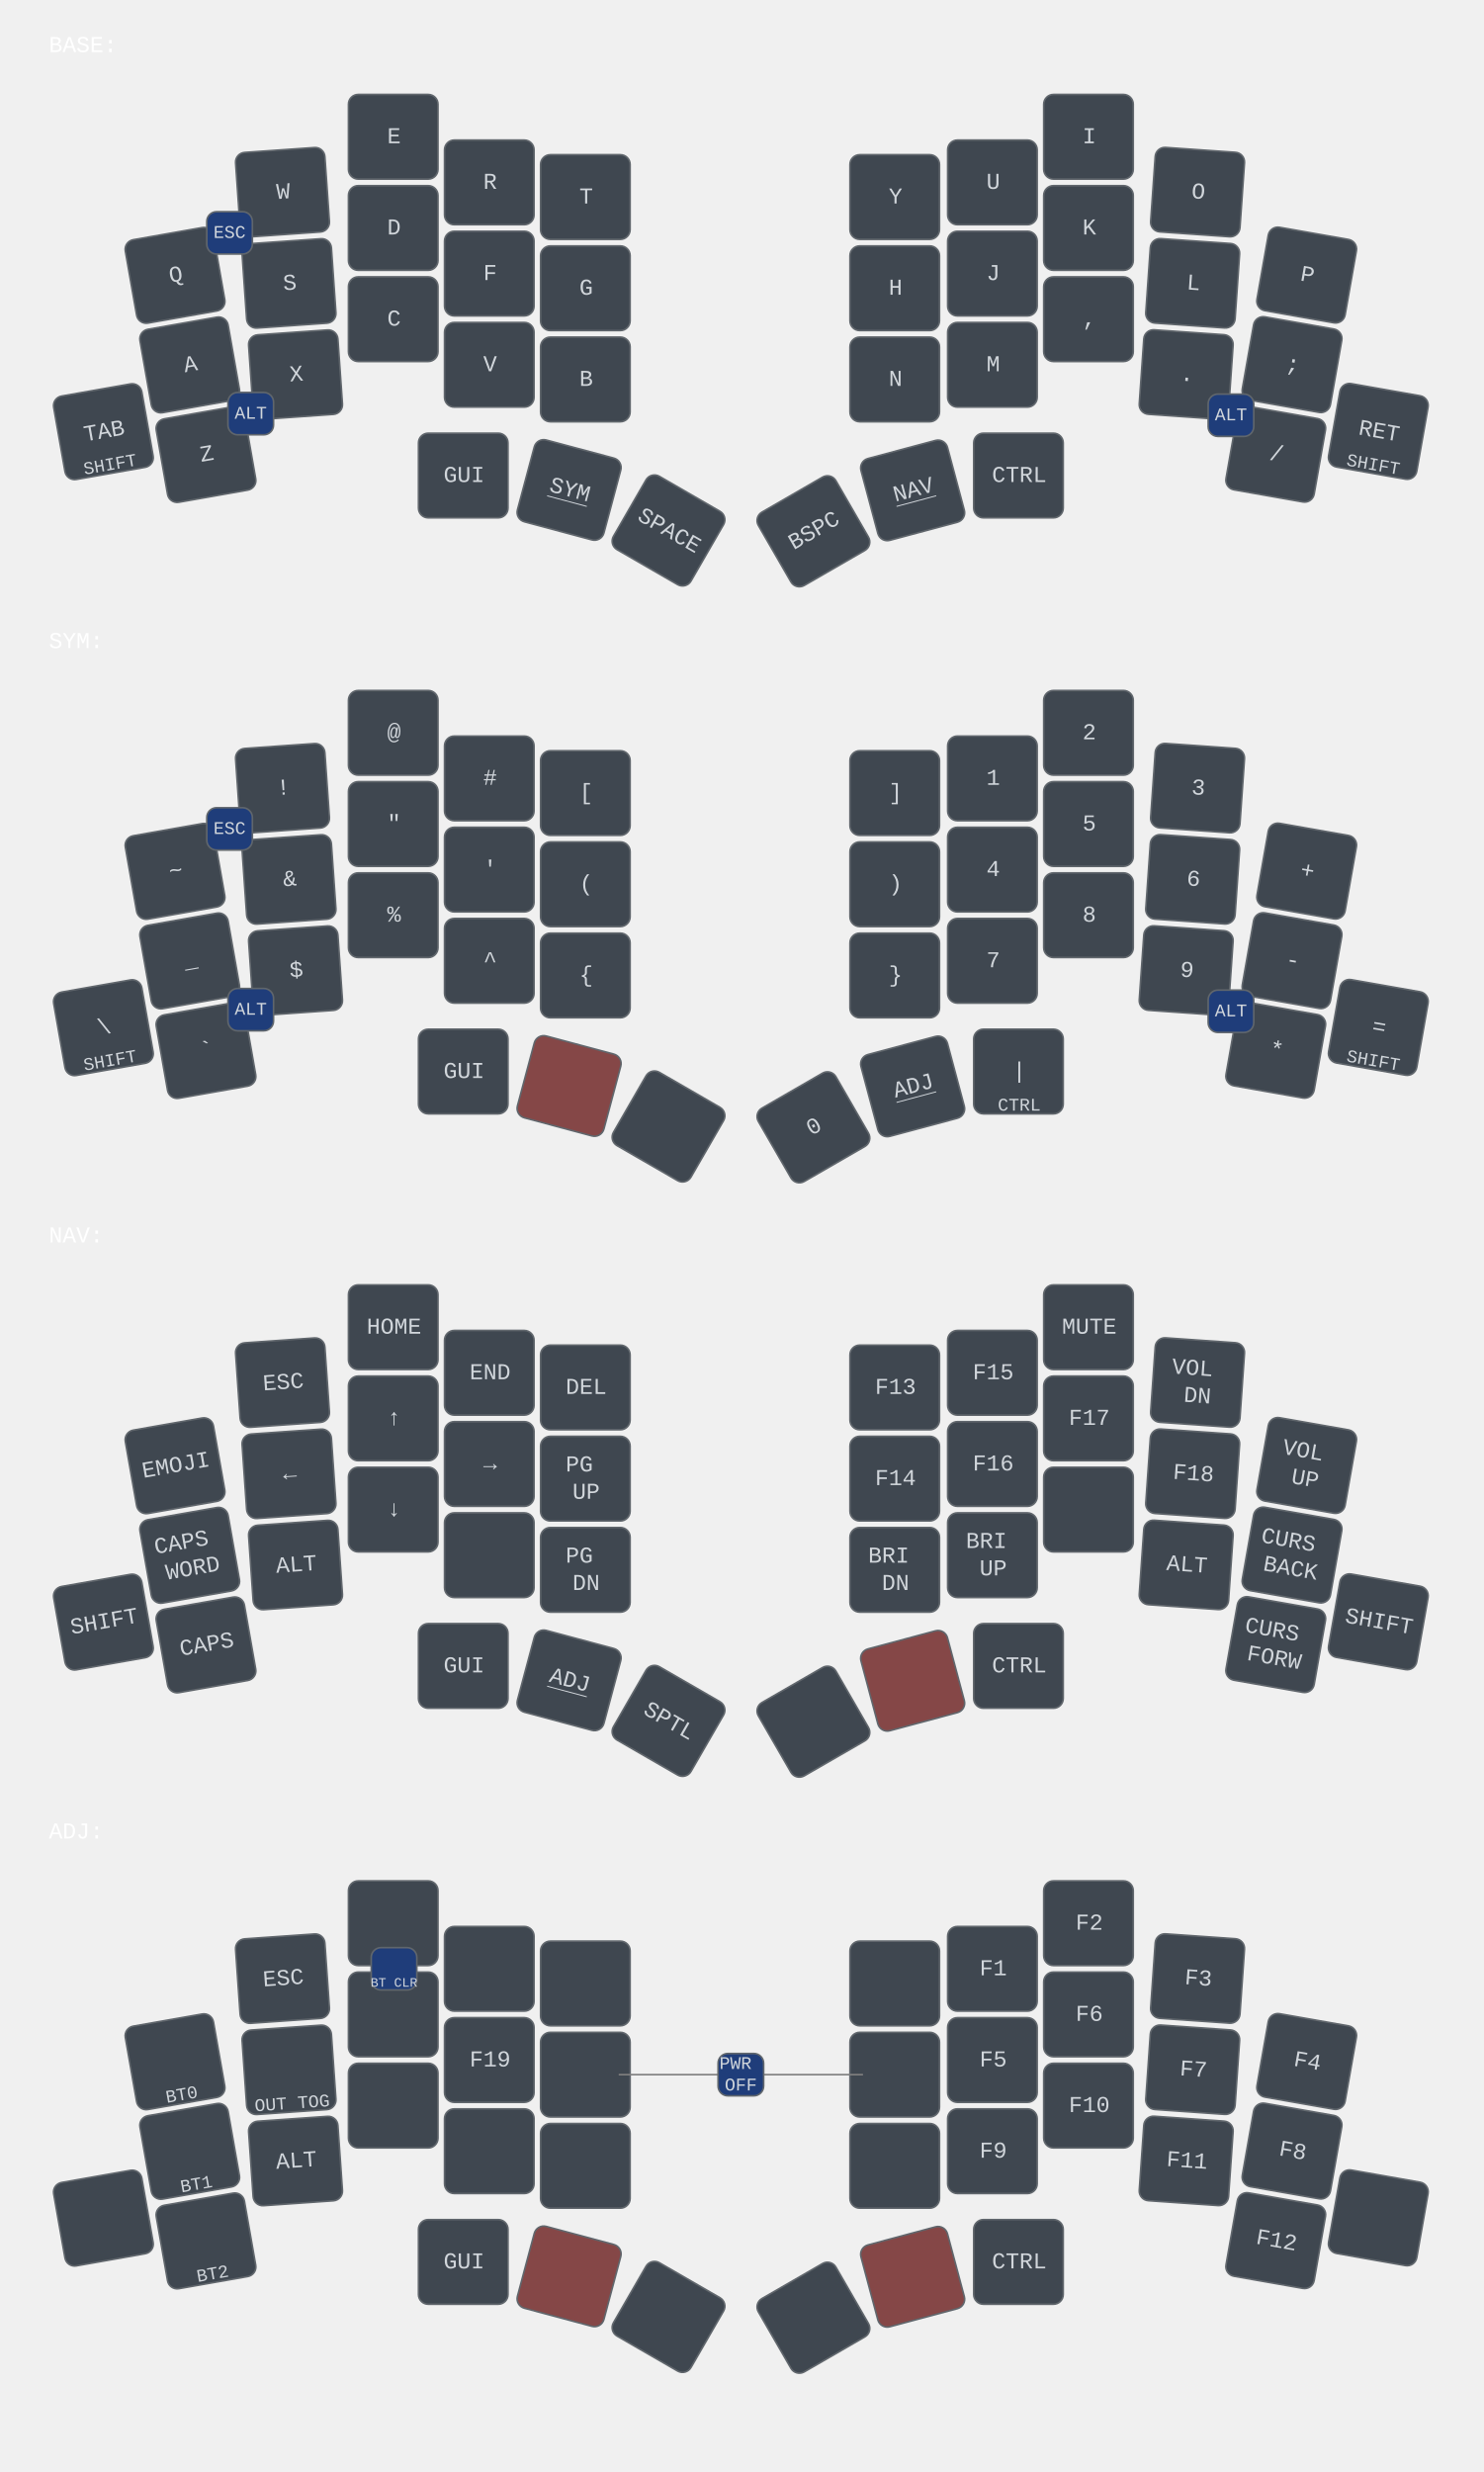
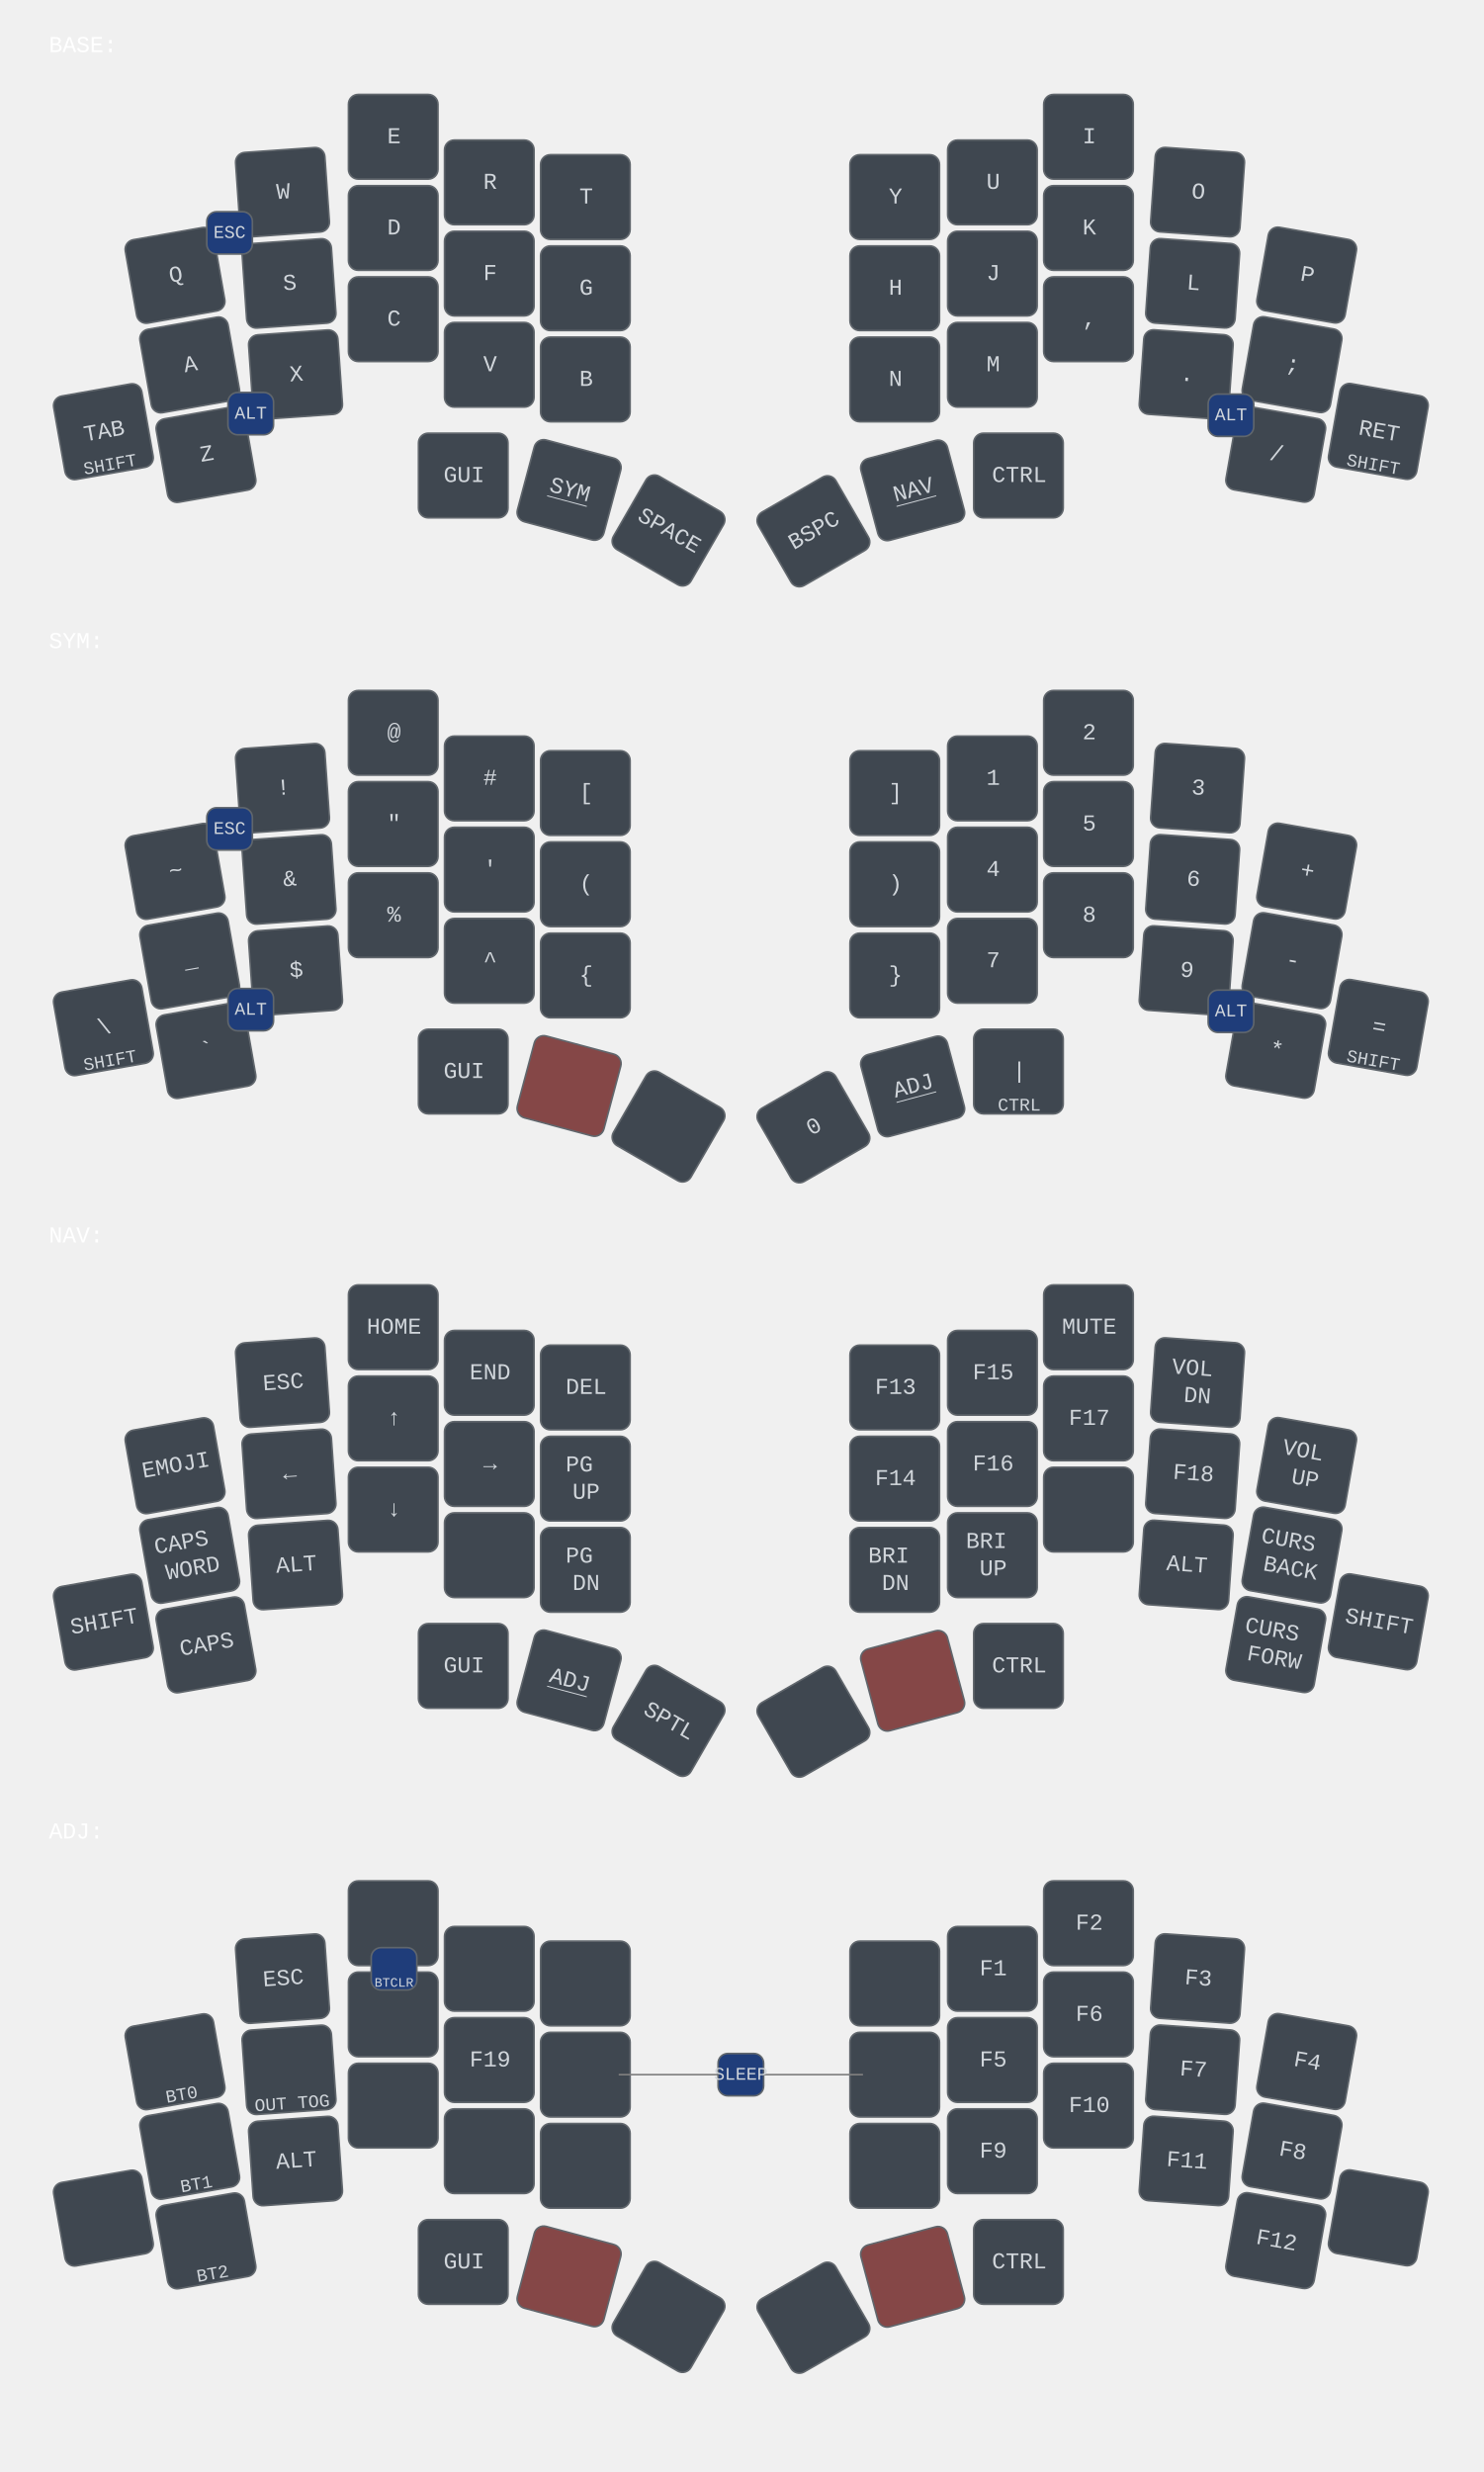
<svg xmlns="http://www.w3.org/2000/svg" width="911" height="1518" viewBox="0 0 911 1518" class="keymap">
  <style>/* inherit to force styles through use tags */
svg path {
    fill: inherit;
}

/* font and background color specifications */
svg.keymap {
    font-family: SFMono-Regular,Consolas,Liberation Mono,Menlo,monospace;
    font-size: 14px;
    font-kerning: normal;
    text-rendering: optimizeLegibility;
    fill: #24292e;
}

/* default key styling */
rect.key {
    fill: #f6f8fa;
}

rect.key, rect.combo {
    stroke: #c9cccf;
    stroke-width: 1;
}

/* default key side styling, only used is draw_key_sides is set */
rect.side {
    filter: brightness(90%);
}

/* color accent for combo boxes */
rect.combo, rect.combo-separate {
    fill: #cdf;
}

/* color accent for held keys */
rect.held, rect.combo.held {
    fill: #fdd;
}

/* color accent for ghost (optional) keys */
rect.ghost, rect.combo.ghost {
    stroke-dasharray: 4, 4;
    stroke-width: 2;
}

text {
    text-anchor: middle;
    dominant-baseline: middle;
}

/* styling for layer labels */
text.label {
    font-weight: bold;
    text-anchor: start;
    stroke: white;
    stroke-width: 4;
    paint-order: stroke;
}

/* styling for optional footer */
text.footer {
    text-anchor: end;
    dominant-baseline: auto;
    stroke: white;
    stroke-width: 4;
    paint-order: stroke;
}

/* styling for combo tap, and key non-tap label text */
text.combo, text.hold, text.shifted, text.left, text.right {
    font-size: 11px;
}

text.hold {
    text-anchor: middle;
    dominant-baseline: auto;
}

text.shifted {
    text-anchor: middle;
    dominant-baseline: hanging;
}

text.left {
    text-anchor: start;
}

text.right {
    text-anchor: end;
}

text.layer-activator {
    text-decoration: underline;
}

/* styling for hold/shifted label text in combo box */
text.combo.hold, text.combo.shifted, text.combo.left, text.combo.right {
    font-size: 8px;
}

/* lighter symbol for transparent keys */
text.trans {
    fill: #7b7e81;
}

/* styling for combo dendrons */
path.combo {
    stroke-width: 1;
    stroke: gray;
    fill: none;
}

/* Start Tabler Icons Cleanup */
/* cannot use height/width with glyphs */
.icon-tabler &gt; path {
    fill: inherit;
    stroke: inherit;
    stroke-width: 2;
}
/* hide tabler's default box */
.icon-tabler &gt; path[stroke="none"][fill="none"] {
    visibility: hidden;
}
/* End Tabler Icons Cleanup */

svg.keymap { fill: #d1d6db; }
rect.key { fill: #3f4750; }
rect.key, rect.combo { stroke: #60666c; }
rect.combo, rect.combo-separate { fill: #1f3d7a; }
rect.held, rect.combo.held { fill: #854747; }
text.label, text.footer { stroke: black; }
text.trans { fill: #7e8184; }
path.combo { stroke: #7f7f7f; }

text.label, text.footer {
  stroke: none;
  fill: #FFF;
  font-weight: 500; 
  paint-order: normal;
}
</style>
  <g transform="translate(30, 0)" class="layer-BASE">
    <text x="0" y="28" class="label" id="BASE">BASE:</text>
    <g transform="translate(0, 56)">
      <g transform="translate(78, 113) rotate(-10.0)" class="key keypos-0">
        <rect rx="6" ry="6" x="-28" y="-26" width="55" height="52" class="key" />
        <text x="0" y="0" class="key tap">Q</text>
      </g>
      <g transform="translate(144, 62) rotate(-4.0)" class="key keypos-1">
        <rect rx="6" ry="6" x="-28" y="-26" width="55" height="52" class="key" />
        <text x="0" y="0" class="key tap">W</text>
      </g>
      <g transform="translate(212, 28)" class="key keypos-2">
        <rect rx="6" ry="6" x="-28" y="-26" width="55" height="52" class="key" />
        <text x="0" y="0" class="key tap">E</text>
      </g>
      <g transform="translate(271, 56)" class="key keypos-3">
        <rect rx="6" ry="6" x="-28" y="-26" width="55" height="52" class="key" />
        <text x="0" y="0" class="key tap">R</text>
      </g>
      <g transform="translate(330, 65)" class="key keypos-4">
        <rect rx="6" ry="6" x="-28" y="-26" width="55" height="52" class="key" />
        <text x="0" y="0" class="key tap">T</text>
      </g>
      <g transform="translate(520, 65)" class="key keypos-5">
        <rect rx="6" ry="6" x="-28" y="-26" width="55" height="52" class="key" />
        <text x="0" y="0" class="key tap">Y</text>
      </g>
      <g transform="translate(580, 56)" class="key keypos-6">
        <rect rx="6" ry="6" x="-28" y="-26" width="55" height="52" class="key" />
        <text x="0" y="0" class="key tap">U</text>
      </g>
      <g transform="translate(639, 28)" class="key keypos-7">
        <rect rx="6" ry="6" x="-28" y="-26" width="55" height="52" class="key" />
        <text x="0" y="0" class="key tap">I</text>
      </g>
      <g transform="translate(706, 62) rotate(4.0)" class="key keypos-8">
        <rect rx="6" ry="6" x="-28" y="-26" width="55" height="52" class="key" />
        <text x="0" y="0" class="key tap">O</text>
      </g>
      <g transform="translate(773, 113) rotate(10.0)" class="key keypos-9">
        <rect rx="6" ry="6" x="-28" y="-26" width="55" height="52" class="key" />
        <text x="0" y="0" class="key tap">P</text>
      </g>
      <g transform="translate(87, 168) rotate(-10.0)" class="key keypos-10">
        <rect rx="6" ry="6" x="-28" y="-26" width="55" height="52" class="key" />
        <text x="0" y="0" class="key tap">A</text>
      </g>
      <g transform="translate(148, 118) rotate(-4.0)" class="key keypos-11">
        <rect rx="6" ry="6" x="-28" y="-26" width="55" height="52" class="key" />
        <text x="0" y="0" class="key tap">S</text>
      </g>
      <g transform="translate(212, 84)" class="key keypos-12">
        <rect rx="6" ry="6" x="-28" y="-26" width="55" height="52" class="key" />
        <text x="0" y="0" class="key tap">D</text>
      </g>
      <g transform="translate(271, 112)" class="key keypos-13">
        <rect rx="6" ry="6" x="-28" y="-26" width="55" height="52" class="key" />
        <text x="0" y="0" class="key tap">F</text>
      </g>
      <g transform="translate(330, 121)" class="key keypos-14">
        <rect rx="6" ry="6" x="-28" y="-26" width="55" height="52" class="key" />
        <text x="0" y="0" class="key tap">G</text>
      </g>
      <g transform="translate(520, 121)" class="key keypos-15">
        <rect rx="6" ry="6" x="-28" y="-26" width="55" height="52" class="key" />
        <text x="0" y="0" class="key tap">H</text>
      </g>
      <g transform="translate(580, 112)" class="key keypos-16">
        <rect rx="6" ry="6" x="-28" y="-26" width="55" height="52" class="key" />
        <text x="0" y="0" class="key tap">J</text>
      </g>
      <g transform="translate(639, 84)" class="key keypos-17">
        <rect rx="6" ry="6" x="-28" y="-26" width="55" height="52" class="key" />
        <text x="0" y="0" class="key tap">K</text>
      </g>
      <g transform="translate(703, 118) rotate(4.0)" class="key keypos-18">
        <rect rx="6" ry="6" x="-28" y="-26" width="55" height="52" class="key" />
        <text x="0" y="0" class="key tap">L</text>
      </g>
      <g transform="translate(764, 168) rotate(10.0)" class="key keypos-19">
        <rect rx="6" ry="6" x="-28" y="-26" width="55" height="52" class="key" />
        <text x="0" y="0" class="key tap">;</text>
      </g>
      <g transform="translate(34, 209) rotate(-10.0)" class="key keypos-20">
        <rect rx="6" ry="6" x="-28" y="-26" width="55" height="52" class="key" />
        <text x="0" y="0" class="key tap">TAB</text>
        <text x="0" y="24" class="key hold">SHIFT</text>
      </g>
      <g transform="translate(97, 223) rotate(-10.0)" class="key keypos-21">
        <rect rx="6" ry="6" x="-28" y="-26" width="55" height="52" class="key" />
        <text x="0" y="0" class="key tap">Z</text>
      </g>
      <g transform="translate(152, 174) rotate(-4.0)" class="key keypos-22">
        <rect rx="6" ry="6" x="-28" y="-26" width="55" height="52" class="key" />
        <text x="0" y="0" class="key tap">X</text>
      </g>
      <g transform="translate(212, 140)" class="key keypos-23">
        <rect rx="6" ry="6" x="-28" y="-26" width="55" height="52" class="key" />
        <text x="0" y="0" class="key tap">C</text>
      </g>
      <g transform="translate(271, 168)" class="key keypos-24">
        <rect rx="6" ry="6" x="-28" y="-26" width="55" height="52" class="key" />
        <text x="0" y="0" class="key tap">V</text>
      </g>
      <g transform="translate(330, 177)" class="key keypos-25">
        <rect rx="6" ry="6" x="-28" y="-26" width="55" height="52" class="key" />
        <text x="0" y="0" class="key tap">B</text>
      </g>
      <g transform="translate(520, 177)" class="key keypos-26">
        <rect rx="6" ry="6" x="-28" y="-26" width="55" height="52" class="key" />
        <text x="0" y="0" class="key tap">N</text>
      </g>
      <g transform="translate(580, 168)" class="key keypos-27">
        <rect rx="6" ry="6" x="-28" y="-26" width="55" height="52" class="key" />
        <text x="0" y="0" class="key tap">M</text>
      </g>
      <g transform="translate(639, 140)" class="key keypos-28">
        <rect rx="6" ry="6" x="-28" y="-26" width="55" height="52" class="key" />
        <text x="0" y="0" class="key tap">,</text>
      </g>
      <g transform="translate(699, 174) rotate(4.0)" class="key keypos-29">
        <rect rx="6" ry="6" x="-28" y="-26" width="55" height="52" class="key" />
        <text x="0" y="0" class="key tap">.</text>
      </g>
      <g transform="translate(754, 223) rotate(10.0)" class="key keypos-30">
        <rect rx="6" ry="6" x="-28" y="-26" width="55" height="52" class="key" />
        <text x="0" y="0" class="key tap">/</text>
      </g>
      <g transform="translate(817, 209) rotate(10.0)" class="key keypos-31">
        <rect rx="6" ry="6" x="-28" y="-26" width="55" height="52" class="key" />
        <text x="0" y="0" class="key tap">RET</text>
        <text x="0" y="24" class="key hold">SHIFT</text>
      </g>
      <g transform="translate(255, 236)" class="key keypos-32">
        <rect rx="6" ry="6" x="-28" y="-26" width="55" height="52" class="key" />
        <text x="0" y="0" class="key tap">GUI</text>
      </g>
      <g transform="translate(320, 245) rotate(15.0)" class="key keypos-33">
        <rect rx="6" ry="6" x="-28" y="-26" width="55" height="52" class="key" />
        <a href="#SYM">
          <text x="0" y="0" class="key tap layer-activator">SYM</text>
        </a>
      </g>
      <g transform="translate(381, 270) rotate(30.0)" class="key keypos-34">
        <rect rx="6" ry="6" x="-28" y="-26" width="55" height="52" class="key" />
        <text x="0" y="0" class="key tap">SPACE</text>
      </g>
      <g transform="translate(470, 270) rotate(-30.0)" class="key keypos-35">
        <rect rx="6" ry="6" x="-28" y="-26" width="55" height="52" class="key" />
        <text x="0" y="0" class="key tap">BSPC</text>
      </g>
      <g transform="translate(531, 245) rotate(-15.0)" class="key keypos-36">
        <rect rx="6" ry="6" x="-28" y="-26" width="55" height="52" class="key" />
        <a href="#NAV">
          <text x="0" y="0" class="key tap layer-activator">NAV</text>
        </a>
      </g>
      <g transform="translate(596, 236)" class="key keypos-37">
        <rect rx="6" ry="6" x="-28" y="-26" width="55" height="52" class="key" />
        <text x="0" y="0" class="key tap">CTRL</text>
      </g>
      <g class="combo combopos-0">
        <rect rx="6" ry="6" x="97" y="74" width="28" height="26" class="combo" />
        <text x="111" y="87" class="combo tap">ESC</text>
      </g>
      <g class="combo combopos-1">
        <rect rx="6" ry="6" x="110" y="185" width="28" height="26" class="combo" />
        <text x="124" y="198" class="combo tap">ALT</text>
      </g>
      <g class="combo combopos-2">
        <rect rx="6" ry="6" x="712" y="186" width="28" height="26" class="combo" />
        <text x="726" y="199" class="combo tap">ALT</text>
      </g>
    </g>
  </g>
  <g transform="translate(30, 366)" class="layer-SYM">
    <text x="0" y="28" class="label" id="SYM">SYM:</text>
    <g transform="translate(0, 56)">
      <g transform="translate(78, 113) rotate(-10.0)" class="key keypos-0">
        <rect rx="6" ry="6" x="-28" y="-26" width="55" height="52" class="key" />
        <text x="0" y="0" class="key tap">~</text>
      </g>
      <g transform="translate(144, 62) rotate(-4.0)" class="key keypos-1">
        <rect rx="6" ry="6" x="-28" y="-26" width="55" height="52" class="key" />
        <text x="0" y="0" class="key tap">!</text>
      </g>
      <g transform="translate(212, 28)" class="key keypos-2">
        <rect rx="6" ry="6" x="-28" y="-26" width="55" height="52" class="key" />
        <text x="0" y="0" class="key tap">@</text>
      </g>
      <g transform="translate(271, 56)" class="key keypos-3">
        <rect rx="6" ry="6" x="-28" y="-26" width="55" height="52" class="key" />
        <text x="0" y="0" class="key tap">#</text>
      </g>
      <g transform="translate(330, 65)" class="key keypos-4">
        <rect rx="6" ry="6" x="-28" y="-26" width="55" height="52" class="key" />
        <text x="0" y="0" class="key tap">[</text>
      </g>
      <g transform="translate(520, 65)" class="key keypos-5">
        <rect rx="6" ry="6" x="-28" y="-26" width="55" height="52" class="key" />
        <text x="0" y="0" class="key tap">]</text>
      </g>
      <g transform="translate(580, 56)" class="key keypos-6">
        <rect rx="6" ry="6" x="-28" y="-26" width="55" height="52" class="key" />
        <text x="0" y="0" class="key tap">1</text>
      </g>
      <g transform="translate(639, 28)" class="key keypos-7">
        <rect rx="6" ry="6" x="-28" y="-26" width="55" height="52" class="key" />
        <text x="0" y="0" class="key tap">2</text>
      </g>
      <g transform="translate(706, 62) rotate(4.0)" class="key keypos-8">
        <rect rx="6" ry="6" x="-28" y="-26" width="55" height="52" class="key" />
        <text x="0" y="0" class="key tap">3</text>
      </g>
      <g transform="translate(773, 113) rotate(10.0)" class="key keypos-9">
        <rect rx="6" ry="6" x="-28" y="-26" width="55" height="52" class="key" />
        <text x="0" y="0" class="key tap">+</text>
      </g>
      <g transform="translate(87, 168) rotate(-10.0)" class="key keypos-10">
        <rect rx="6" ry="6" x="-28" y="-26" width="55" height="52" class="key" />
        <text x="0" y="0" class="key tap">_</text>
      </g>
      <g transform="translate(148, 118) rotate(-4.0)" class="key keypos-11">
        <rect rx="6" ry="6" x="-28" y="-26" width="55" height="52" class="key" />
        <text x="0" y="0" class="key tap">&amp;</text>
      </g>
      <g transform="translate(212, 84)" class="key keypos-12">
        <rect rx="6" ry="6" x="-28" y="-26" width="55" height="52" class="key" />
        <text x="0" y="0" class="key tap">"</text>
      </g>
      <g transform="translate(271, 112)" class="key keypos-13">
        <rect rx="6" ry="6" x="-28" y="-26" width="55" height="52" class="key" />
        <text x="0" y="0" class="key tap">'</text>
      </g>
      <g transform="translate(330, 121)" class="key keypos-14">
        <rect rx="6" ry="6" x="-28" y="-26" width="55" height="52" class="key" />
        <text x="0" y="0" class="key tap">(</text>
      </g>
      <g transform="translate(520, 121)" class="key keypos-15">
        <rect rx="6" ry="6" x="-28" y="-26" width="55" height="52" class="key" />
        <text x="0" y="0" class="key tap">)</text>
      </g>
      <g transform="translate(580, 112)" class="key keypos-16">
        <rect rx="6" ry="6" x="-28" y="-26" width="55" height="52" class="key" />
        <text x="0" y="0" class="key tap">4</text>
      </g>
      <g transform="translate(639, 84)" class="key keypos-17">
        <rect rx="6" ry="6" x="-28" y="-26" width="55" height="52" class="key" />
        <text x="0" y="0" class="key tap">5</text>
      </g>
      <g transform="translate(703, 118) rotate(4.0)" class="key keypos-18">
        <rect rx="6" ry="6" x="-28" y="-26" width="55" height="52" class="key" />
        <text x="0" y="0" class="key tap">6</text>
      </g>
      <g transform="translate(764, 168) rotate(10.0)" class="key keypos-19">
        <rect rx="6" ry="6" x="-28" y="-26" width="55" height="52" class="key" />
        <text x="0" y="0" class="key tap">-</text>
      </g>
      <g transform="translate(34, 209) rotate(-10.0)" class="key keypos-20">
        <rect rx="6" ry="6" x="-28" y="-26" width="55" height="52" class="key" />
        <text x="0" y="0" class="key tap">\</text>
        <text x="0" y="24" class="key hold">SHIFT</text>
      </g>
      <g transform="translate(97, 223) rotate(-10.0)" class="key keypos-21">
        <rect rx="6" ry="6" x="-28" y="-26" width="55" height="52" class="key" />
        <text x="0" y="0" class="key tap">`</text>
      </g>
      <g transform="translate(152, 174) rotate(-4.0)" class="key keypos-22">
        <rect rx="6" ry="6" x="-28" y="-26" width="55" height="52" class="key" />
        <text x="0" y="0" class="key tap">$</text>
      </g>
      <g transform="translate(212, 140)" class="key keypos-23">
        <rect rx="6" ry="6" x="-28" y="-26" width="55" height="52" class="key" />
        <text x="0" y="0" class="key tap">%</text>
      </g>
      <g transform="translate(271, 168)" class="key keypos-24">
        <rect rx="6" ry="6" x="-28" y="-26" width="55" height="52" class="key" />
        <text x="0" y="0" class="key tap">^</text>
      </g>
      <g transform="translate(330, 177)" class="key keypos-25">
        <rect rx="6" ry="6" x="-28" y="-26" width="55" height="52" class="key" />
        <text x="0" y="0" class="key tap">{</text>
      </g>
      <g transform="translate(520, 177)" class="key keypos-26">
        <rect rx="6" ry="6" x="-28" y="-26" width="55" height="52" class="key" />
        <text x="0" y="0" class="key tap">}</text>
      </g>
      <g transform="translate(580, 168)" class="key keypos-27">
        <rect rx="6" ry="6" x="-28" y="-26" width="55" height="52" class="key" />
        <text x="0" y="0" class="key tap">7</text>
      </g>
      <g transform="translate(639, 140)" class="key keypos-28">
        <rect rx="6" ry="6" x="-28" y="-26" width="55" height="52" class="key" />
        <text x="0" y="0" class="key tap">8</text>
      </g>
      <g transform="translate(699, 174) rotate(4.0)" class="key keypos-29">
        <rect rx="6" ry="6" x="-28" y="-26" width="55" height="52" class="key" />
        <text x="0" y="0" class="key tap">9</text>
      </g>
      <g transform="translate(754, 223) rotate(10.0)" class="key keypos-30">
        <rect rx="6" ry="6" x="-28" y="-26" width="55" height="52" class="key" />
        <text x="0" y="0" class="key tap">*</text>
      </g>
      <g transform="translate(817, 209) rotate(10.0)" class="key keypos-31">
        <rect rx="6" ry="6" x="-28" y="-26" width="55" height="52" class="key" />
        <text x="0" y="0" class="key tap">=</text>
        <text x="0" y="24" class="key hold">SHIFT</text>
      </g>
      <g transform="translate(255, 236)" class="key keypos-32">
        <rect rx="6" ry="6" x="-28" y="-26" width="55" height="52" class="key" />
        <text x="0" y="0" class="key tap">GUI</text>
      </g>
      <g transform="translate(320, 245) rotate(15.0)" class="key held keypos-33">
        <rect rx="6" ry="6" x="-28" y="-26" width="55" height="52" class="key held" />
      </g>
      <g transform="translate(381, 270) rotate(30.0)" class="key keypos-34">
        <rect rx="6" ry="6" x="-28" y="-26" width="55" height="52" class="key" />
      </g>
      <g transform="translate(470, 270) rotate(-30.0)" class="key keypos-35">
        <rect rx="6" ry="6" x="-28" y="-26" width="55" height="52" class="key" />
        <text x="0" y="0" class="key tap">0</text>
      </g>
      <g transform="translate(531, 245) rotate(-15.0)" class="key keypos-36">
        <rect rx="6" ry="6" x="-28" y="-26" width="55" height="52" class="key" />
        <a href="#ADJ">
          <text x="0" y="0" class="key tap layer-activator">ADJ</text>
        </a>
      </g>
      <g transform="translate(596, 236)" class="key keypos-37">
        <rect rx="6" ry="6" x="-28" y="-26" width="55" height="52" class="key" />
        <text x="0" y="0" class="key tap">|</text>
        <text x="0" y="24" class="key hold">CTRL</text>
      </g>
      <g class="combo combopos-0">
        <rect rx="6" ry="6" x="97" y="74" width="28" height="26" class="combo" />
        <text x="111" y="87" class="combo tap">ESC</text>
      </g>
      <g class="combo combopos-1">
        <rect rx="6" ry="6" x="110" y="185" width="28" height="26" class="combo" />
        <text x="124" y="198" class="combo tap">ALT</text>
      </g>
      <g class="combo combopos-2">
        <rect rx="6" ry="6" x="712" y="186" width="28" height="26" class="combo" />
        <text x="726" y="199" class="combo tap">ALT</text>
      </g>
    </g>
  </g>
  <g transform="translate(30, 731)" class="layer-NAV">
    <text x="0" y="28" class="label" id="NAV">NAV:</text>
    <g transform="translate(0, 56)">
      <g transform="translate(78, 113) rotate(-10.0)" class="key keypos-0">
        <rect rx="6" ry="6" x="-28" y="-26" width="55" height="52" class="key" />
        <text x="0" y="0" class="key tap">EMOJI</text>
      </g>
      <g transform="translate(144, 62) rotate(-4.0)" class="key keypos-1">
        <rect rx="6" ry="6" x="-28" y="-26" width="55" height="52" class="key" />
        <text x="0" y="0" class="key tap">ESC</text>
      </g>
      <g transform="translate(212, 28)" class="key keypos-2">
        <rect rx="6" ry="6" x="-28" y="-26" width="55" height="52" class="key" />
        <text x="0" y="0" class="key tap">HOME</text>
      </g>
      <g transform="translate(271, 56)" class="key keypos-3">
        <rect rx="6" ry="6" x="-28" y="-26" width="55" height="52" class="key" />
        <text x="0" y="0" class="key tap">END</text>
      </g>
      <g transform="translate(330, 65)" class="key keypos-4">
        <rect rx="6" ry="6" x="-28" y="-26" width="55" height="52" class="key" />
        <text x="0" y="0" class="key tap">DEL</text>
      </g>
      <g transform="translate(520, 65)" class="key keypos-5">
        <rect rx="6" ry="6" x="-28" y="-26" width="55" height="52" class="key" />
        <text x="0" y="0" class="key tap">F13</text>
      </g>
      <g transform="translate(580, 56)" class="key keypos-6">
        <rect rx="6" ry="6" x="-28" y="-26" width="55" height="52" class="key" />
        <text x="0" y="0" class="key tap">F15</text>
      </g>
      <g transform="translate(639, 28)" class="key keypos-7">
        <rect rx="6" ry="6" x="-28" y="-26" width="55" height="52" class="key" />
        <text x="0" y="0" class="key tap">MUTE</text>
      </g>
      <g transform="translate(706, 62) rotate(4.0)" class="key keypos-8">
        <rect rx="6" ry="6" x="-28" y="-26" width="55" height="52" class="key" />
        <text x="0" y="0" class="key tap">
          <tspan x="0" dy="-0.6em">VOL</tspan>
          <tspan x="0" dy="1.2em">DN</tspan>
        </text>
      </g>
      <g transform="translate(773, 113) rotate(10.0)" class="key keypos-9">
        <rect rx="6" ry="6" x="-28" y="-26" width="55" height="52" class="key" />
        <text x="0" y="0" class="key tap">
          <tspan x="0" dy="-0.6em">VOL</tspan>
          <tspan x="0" dy="1.2em">UP</tspan>
        </text>
      </g>
      <g transform="translate(87, 168) rotate(-10.0)" class="key keypos-10">
        <rect rx="6" ry="6" x="-28" y="-26" width="55" height="52" class="key" />
        <text x="0" y="0" class="key tap">
          <tspan x="0" dy="-0.6em">CAPS</tspan>
          <tspan x="0" dy="1.2em">WORD</tspan>
        </text>
      </g>
      <g transform="translate(148, 118) rotate(-4.0)" class="key keypos-11">
        <rect rx="6" ry="6" x="-28" y="-26" width="55" height="52" class="key" />
        <text x="0" y="0" class="key tap">←</text>
      </g>
      <g transform="translate(212, 84)" class="key keypos-12">
        <rect rx="6" ry="6" x="-28" y="-26" width="55" height="52" class="key" />
        <text x="0" y="0" class="key tap">↑</text>
      </g>
      <g transform="translate(271, 112)" class="key keypos-13">
        <rect rx="6" ry="6" x="-28" y="-26" width="55" height="52" class="key" />
        <text x="0" y="0" class="key tap">→</text>
      </g>
      <g transform="translate(330, 121)" class="key keypos-14">
        <rect rx="6" ry="6" x="-28" y="-26" width="55" height="52" class="key" />
        <text x="0" y="0" class="key tap">
          <tspan x="0" dy="-0.6em">PG</tspan>
          <tspan x="0" dy="1.2em">UP</tspan>
        </text>
      </g>
      <g transform="translate(520, 121)" class="key keypos-15">
        <rect rx="6" ry="6" x="-28" y="-26" width="55" height="52" class="key" />
        <text x="0" y="0" class="key tap">F14</text>
      </g>
      <g transform="translate(580, 112)" class="key keypos-16">
        <rect rx="6" ry="6" x="-28" y="-26" width="55" height="52" class="key" />
        <text x="0" y="0" class="key tap">F16</text>
      </g>
      <g transform="translate(639, 84)" class="key keypos-17">
        <rect rx="6" ry="6" x="-28" y="-26" width="55" height="52" class="key" />
        <text x="0" y="0" class="key tap">F17</text>
      </g>
      <g transform="translate(703, 118) rotate(4.0)" class="key keypos-18">
        <rect rx="6" ry="6" x="-28" y="-26" width="55" height="52" class="key" />
        <text x="0" y="0" class="key tap">F18</text>
      </g>
      <g transform="translate(764, 168) rotate(10.0)" class="key keypos-19">
        <rect rx="6" ry="6" x="-28" y="-26" width="55" height="52" class="key" />
        <text x="0" y="0" class="key tap">
          <tspan x="0" dy="-0.6em">CURS</tspan>
          <tspan x="0" dy="1.2em">BACK</tspan>
        </text>
      </g>
      <g transform="translate(34, 209) rotate(-10.0)" class="key keypos-20">
        <rect rx="6" ry="6" x="-28" y="-26" width="55" height="52" class="key" />
        <text x="0" y="0" class="key tap">SHIFT</text>
      </g>
      <g transform="translate(97, 223) rotate(-10.0)" class="key keypos-21">
        <rect rx="6" ry="6" x="-28" y="-26" width="55" height="52" class="key" />
        <text x="0" y="0" class="key tap">CAPS</text>
      </g>
      <g transform="translate(152, 174) rotate(-4.0)" class="key keypos-22">
        <rect rx="6" ry="6" x="-28" y="-26" width="55" height="52" class="key" />
        <text x="0" y="0" class="key tap">ALT</text>
      </g>
      <g transform="translate(212, 140)" class="key keypos-23">
        <rect rx="6" ry="6" x="-28" y="-26" width="55" height="52" class="key" />
        <text x="0" y="0" class="key tap">↓</text>
      </g>
      <g transform="translate(271, 168)" class="key keypos-24">
        <rect rx="6" ry="6" x="-28" y="-26" width="55" height="52" class="key" />
      </g>
      <g transform="translate(330, 177)" class="key keypos-25">
        <rect rx="6" ry="6" x="-28" y="-26" width="55" height="52" class="key" />
        <text x="0" y="0" class="key tap">
          <tspan x="0" dy="-0.6em">PG</tspan>
          <tspan x="0" dy="1.2em">DN</tspan>
        </text>
      </g>
      <g transform="translate(520, 177)" class="key keypos-26">
        <rect rx="6" ry="6" x="-28" y="-26" width="55" height="52" class="key" />
        <text x="0" y="0" class="key tap">
          <tspan x="0" dy="-0.6em">BRI</tspan>
          <tspan x="0" dy="1.2em">DN</tspan>
        </text>
      </g>
      <g transform="translate(580, 168)" class="key keypos-27">
        <rect rx="6" ry="6" x="-28" y="-26" width="55" height="52" class="key" />
        <text x="0" y="0" class="key tap">
          <tspan x="0" dy="-0.6em">BRI</tspan>
          <tspan x="0" dy="1.2em">UP</tspan>
        </text>
      </g>
      <g transform="translate(639, 140)" class="key keypos-28">
        <rect rx="6" ry="6" x="-28" y="-26" width="55" height="52" class="key" />
      </g>
      <g transform="translate(699, 174) rotate(4.0)" class="key keypos-29">
        <rect rx="6" ry="6" x="-28" y="-26" width="55" height="52" class="key" />
        <text x="0" y="0" class="key tap">ALT</text>
      </g>
      <g transform="translate(754, 223) rotate(10.0)" class="key keypos-30">
        <rect rx="6" ry="6" x="-28" y="-26" width="55" height="52" class="key" />
        <text x="0" y="0" class="key tap">
          <tspan x="0" dy="-0.6em">CURS</tspan>
          <tspan x="0" dy="1.2em">FORW</tspan>
        </text>
      </g>
      <g transform="translate(817, 209) rotate(10.0)" class="key keypos-31">
        <rect rx="6" ry="6" x="-28" y="-26" width="55" height="52" class="key" />
        <text x="0" y="0" class="key tap">SHIFT</text>
      </g>
      <g transform="translate(255, 236)" class="key keypos-32">
        <rect rx="6" ry="6" x="-28" y="-26" width="55" height="52" class="key" />
        <text x="0" y="0" class="key tap">GUI</text>
      </g>
      <g transform="translate(320, 245) rotate(15.0)" class="key keypos-33">
        <rect rx="6" ry="6" x="-28" y="-26" width="55" height="52" class="key" />
        <a href="#ADJ">
          <text x="0" y="0" class="key tap layer-activator">ADJ</text>
        </a>
      </g>
      <g transform="translate(381, 270) rotate(30.0)" class="key keypos-34">
        <rect rx="6" ry="6" x="-28" y="-26" width="55" height="52" class="key" />
        <text x="0" y="0" class="key tap">SPTL</text>
      </g>
      <g transform="translate(470, 270) rotate(-30.0)" class="key keypos-35">
        <rect rx="6" ry="6" x="-28" y="-26" width="55" height="52" class="key" />
      </g>
      <g transform="translate(531, 245) rotate(-15.0)" class="key held keypos-36">
        <rect rx="6" ry="6" x="-28" y="-26" width="55" height="52" class="key held" />
      </g>
      <g transform="translate(596, 236)" class="key keypos-37">
        <rect rx="6" ry="6" x="-28" y="-26" width="55" height="52" class="key" />
        <text x="0" y="0" class="key tap">CTRL</text>
      </g>
    </g>
  </g>
  <g transform="translate(30, 1097)" class="layer-ADJ">
    <text x="0" y="28" class="label" id="ADJ">ADJ:</text>
    <g transform="translate(0, 56)">
      <g transform="translate(78, 113) rotate(-10.0)" class="key keypos-0">
        <rect rx="6" ry="6" x="-28" y="-26" width="55" height="52" class="key" />
        <text x="0" y="24" class="key hold">BT0</text>
      </g>
      <g transform="translate(144, 62) rotate(-4.0)" class="key keypos-1">
        <rect rx="6" ry="6" x="-28" y="-26" width="55" height="52" class="key" />
        <text x="0" y="0" class="key tap">ESC</text>
      </g>
      <g transform="translate(212, 28)" class="key keypos-2">
        <rect rx="6" ry="6" x="-28" y="-26" width="55" height="52" class="key" />
      </g>
      <g transform="translate(271, 56)" class="key keypos-3">
        <rect rx="6" ry="6" x="-28" y="-26" width="55" height="52" class="key" />
      </g>
      <g transform="translate(330, 65)" class="key keypos-4">
        <rect rx="6" ry="6" x="-28" y="-26" width="55" height="52" class="key" />
      </g>
      <g transform="translate(520, 65)" class="key keypos-5">
        <rect rx="6" ry="6" x="-28" y="-26" width="55" height="52" class="key" />
      </g>
      <g transform="translate(580, 56)" class="key keypos-6">
        <rect rx="6" ry="6" x="-28" y="-26" width="55" height="52" class="key" />
        <text x="0" y="0" class="key tap">F1</text>
      </g>
      <g transform="translate(639, 28)" class="key keypos-7">
        <rect rx="6" ry="6" x="-28" y="-26" width="55" height="52" class="key" />
        <text x="0" y="0" class="key tap">F2</text>
      </g>
      <g transform="translate(706, 62) rotate(4.0)" class="key keypos-8">
        <rect rx="6" ry="6" x="-28" y="-26" width="55" height="52" class="key" />
        <text x="0" y="0" class="key tap">F3</text>
      </g>
      <g transform="translate(773, 113) rotate(10.0)" class="key keypos-9">
        <rect rx="6" ry="6" x="-28" y="-26" width="55" height="52" class="key" />
        <text x="0" y="0" class="key tap">F4</text>
      </g>
      <g transform="translate(87, 168) rotate(-10.0)" class="key keypos-10">
        <rect rx="6" ry="6" x="-28" y="-26" width="55" height="52" class="key" />
        <text x="0" y="24" class="key hold">BT1</text>
      </g>
      <g transform="translate(148, 118) rotate(-4.0)" class="key keypos-11">
        <rect rx="6" ry="6" x="-28" y="-26" width="55" height="52" class="key" />
        <text x="0" y="24" class="key hold">OUT TOG</text>
      </g>
      <g transform="translate(212, 84)" class="key keypos-12">
        <rect rx="6" ry="6" x="-28" y="-26" width="55" height="52" class="key" />
      </g>
      <g transform="translate(271, 112)" class="key keypos-13">
        <rect rx="6" ry="6" x="-28" y="-26" width="55" height="52" class="key" />
        <text x="0" y="0" class="key tap">F19</text>
      </g>
      <g transform="translate(330, 121)" class="key keypos-14">
        <rect rx="6" ry="6" x="-28" y="-26" width="55" height="52" class="key" />
      </g>
      <g transform="translate(520, 121)" class="key keypos-15">
        <rect rx="6" ry="6" x="-28" y="-26" width="55" height="52" class="key" />
      </g>
      <g transform="translate(580, 112)" class="key keypos-16">
        <rect rx="6" ry="6" x="-28" y="-26" width="55" height="52" class="key" />
        <text x="0" y="0" class="key tap">F5</text>
      </g>
      <g transform="translate(639, 84)" class="key keypos-17">
        <rect rx="6" ry="6" x="-28" y="-26" width="55" height="52" class="key" />
        <text x="0" y="0" class="key tap">F6</text>
      </g>
      <g transform="translate(703, 118) rotate(4.0)" class="key keypos-18">
        <rect rx="6" ry="6" x="-28" y="-26" width="55" height="52" class="key" />
        <text x="0" y="0" class="key tap">F7</text>
      </g>
      <g transform="translate(764, 168) rotate(10.0)" class="key keypos-19">
        <rect rx="6" ry="6" x="-28" y="-26" width="55" height="52" class="key" />
        <text x="0" y="0" class="key tap">F8</text>
      </g>
      <g transform="translate(34, 209) rotate(-10.0)" class="key keypos-20">
        <rect rx="6" ry="6" x="-28" y="-26" width="55" height="52" class="key" />
      </g>
      <g transform="translate(97, 223) rotate(-10.0)" class="key keypos-21">
        <rect rx="6" ry="6" x="-28" y="-26" width="55" height="52" class="key" />
        <text x="0" y="24" class="key hold">BT2</text>
      </g>
      <g transform="translate(152, 174) rotate(-4.0)" class="key keypos-22">
        <rect rx="6" ry="6" x="-28" y="-26" width="55" height="52" class="key" />
        <text x="0" y="0" class="key tap">ALT</text>
      </g>
      <g transform="translate(212, 140)" class="key keypos-23">
        <rect rx="6" ry="6" x="-28" y="-26" width="55" height="52" class="key" />
      </g>
      <g transform="translate(271, 168)" class="key keypos-24">
        <rect rx="6" ry="6" x="-28" y="-26" width="55" height="52" class="key" />
      </g>
      <g transform="translate(330, 177)" class="key keypos-25">
        <rect rx="6" ry="6" x="-28" y="-26" width="55" height="52" class="key" />
      </g>
      <g transform="translate(520, 177)" class="key keypos-26">
        <rect rx="6" ry="6" x="-28" y="-26" width="55" height="52" class="key" />
      </g>
      <g transform="translate(580, 168)" class="key keypos-27">
        <rect rx="6" ry="6" x="-28" y="-26" width="55" height="52" class="key" />
        <text x="0" y="0" class="key tap">F9</text>
      </g>
      <g transform="translate(639, 140)" class="key keypos-28">
        <rect rx="6" ry="6" x="-28" y="-26" width="55" height="52" class="key" />
        <text x="0" y="0" class="key tap">F10</text>
      </g>
      <g transform="translate(699, 174) rotate(4.0)" class="key keypos-29">
        <rect rx="6" ry="6" x="-28" y="-26" width="55" height="52" class="key" />
        <text x="0" y="0" class="key tap">F11</text>
      </g>
      <g transform="translate(754, 223) rotate(10.0)" class="key keypos-30">
        <rect rx="6" ry="6" x="-28" y="-26" width="55" height="52" class="key" />
        <text x="0" y="0" class="key tap">F12</text>
      </g>
      <g transform="translate(817, 209) rotate(10.0)" class="key keypos-31">
        <rect rx="6" ry="6" x="-28" y="-26" width="55" height="52" class="key" />
      </g>
      <g transform="translate(255, 236)" class="key keypos-32">
        <rect rx="6" ry="6" x="-28" y="-26" width="55" height="52" class="key" />
        <text x="0" y="0" class="key tap">GUI</text>
      </g>
      <g transform="translate(320, 245) rotate(15.0)" class="key held keypos-33">
        <rect rx="6" ry="6" x="-28" y="-26" width="55" height="52" class="key held" />
      </g>
      <g transform="translate(381, 270) rotate(30.0)" class="key keypos-34">
        <rect rx="6" ry="6" x="-28" y="-26" width="55" height="52" class="key" />
      </g>
      <g transform="translate(470, 270) rotate(-30.0)" class="key keypos-35">
        <rect rx="6" ry="6" x="-28" y="-26" width="55" height="52" class="key" />
      </g>
      <g transform="translate(531, 245) rotate(-15.0)" class="key held keypos-36">
        <rect rx="6" ry="6" x="-28" y="-26" width="55" height="52" class="key held" />
      </g>
      <g transform="translate(596, 236)" class="key keypos-37">
        <rect rx="6" ry="6" x="-28" y="-26" width="55" height="52" class="key" />
        <text x="0" y="0" class="key tap">CTRL</text>
      </g>
      <g class="combo combopos-0">
        <path d="M425,121 l-75,0" class="combo" />
        <path d="M425,121 l75,0" class="combo" />
        <rect rx="6" ry="6" x="411" y="108" width="28" height="26" class="combo" />
-         <text x="425" y="121" class="combo tap">
-           <tspan x="425" dy="-0.6em">PWR</tspan>
-           <tspan x="425" dy="1.2em">OFF</tspan>
-         </text>
+         <text x="425" y="121" class="combo tap">SLEEP</text>
      </g>
      <g class="combo combopos-1">
        <rect rx="6" ry="6" x="198" y="43" width="28" height="26" class="combo" />
-         <text x="212" y="67" class="combo hold">BT CLR</text>
+         <text x="212" y="67" class="combo hold">BTCLR</text>
      </g>
    </g>
  </g>
</svg>
